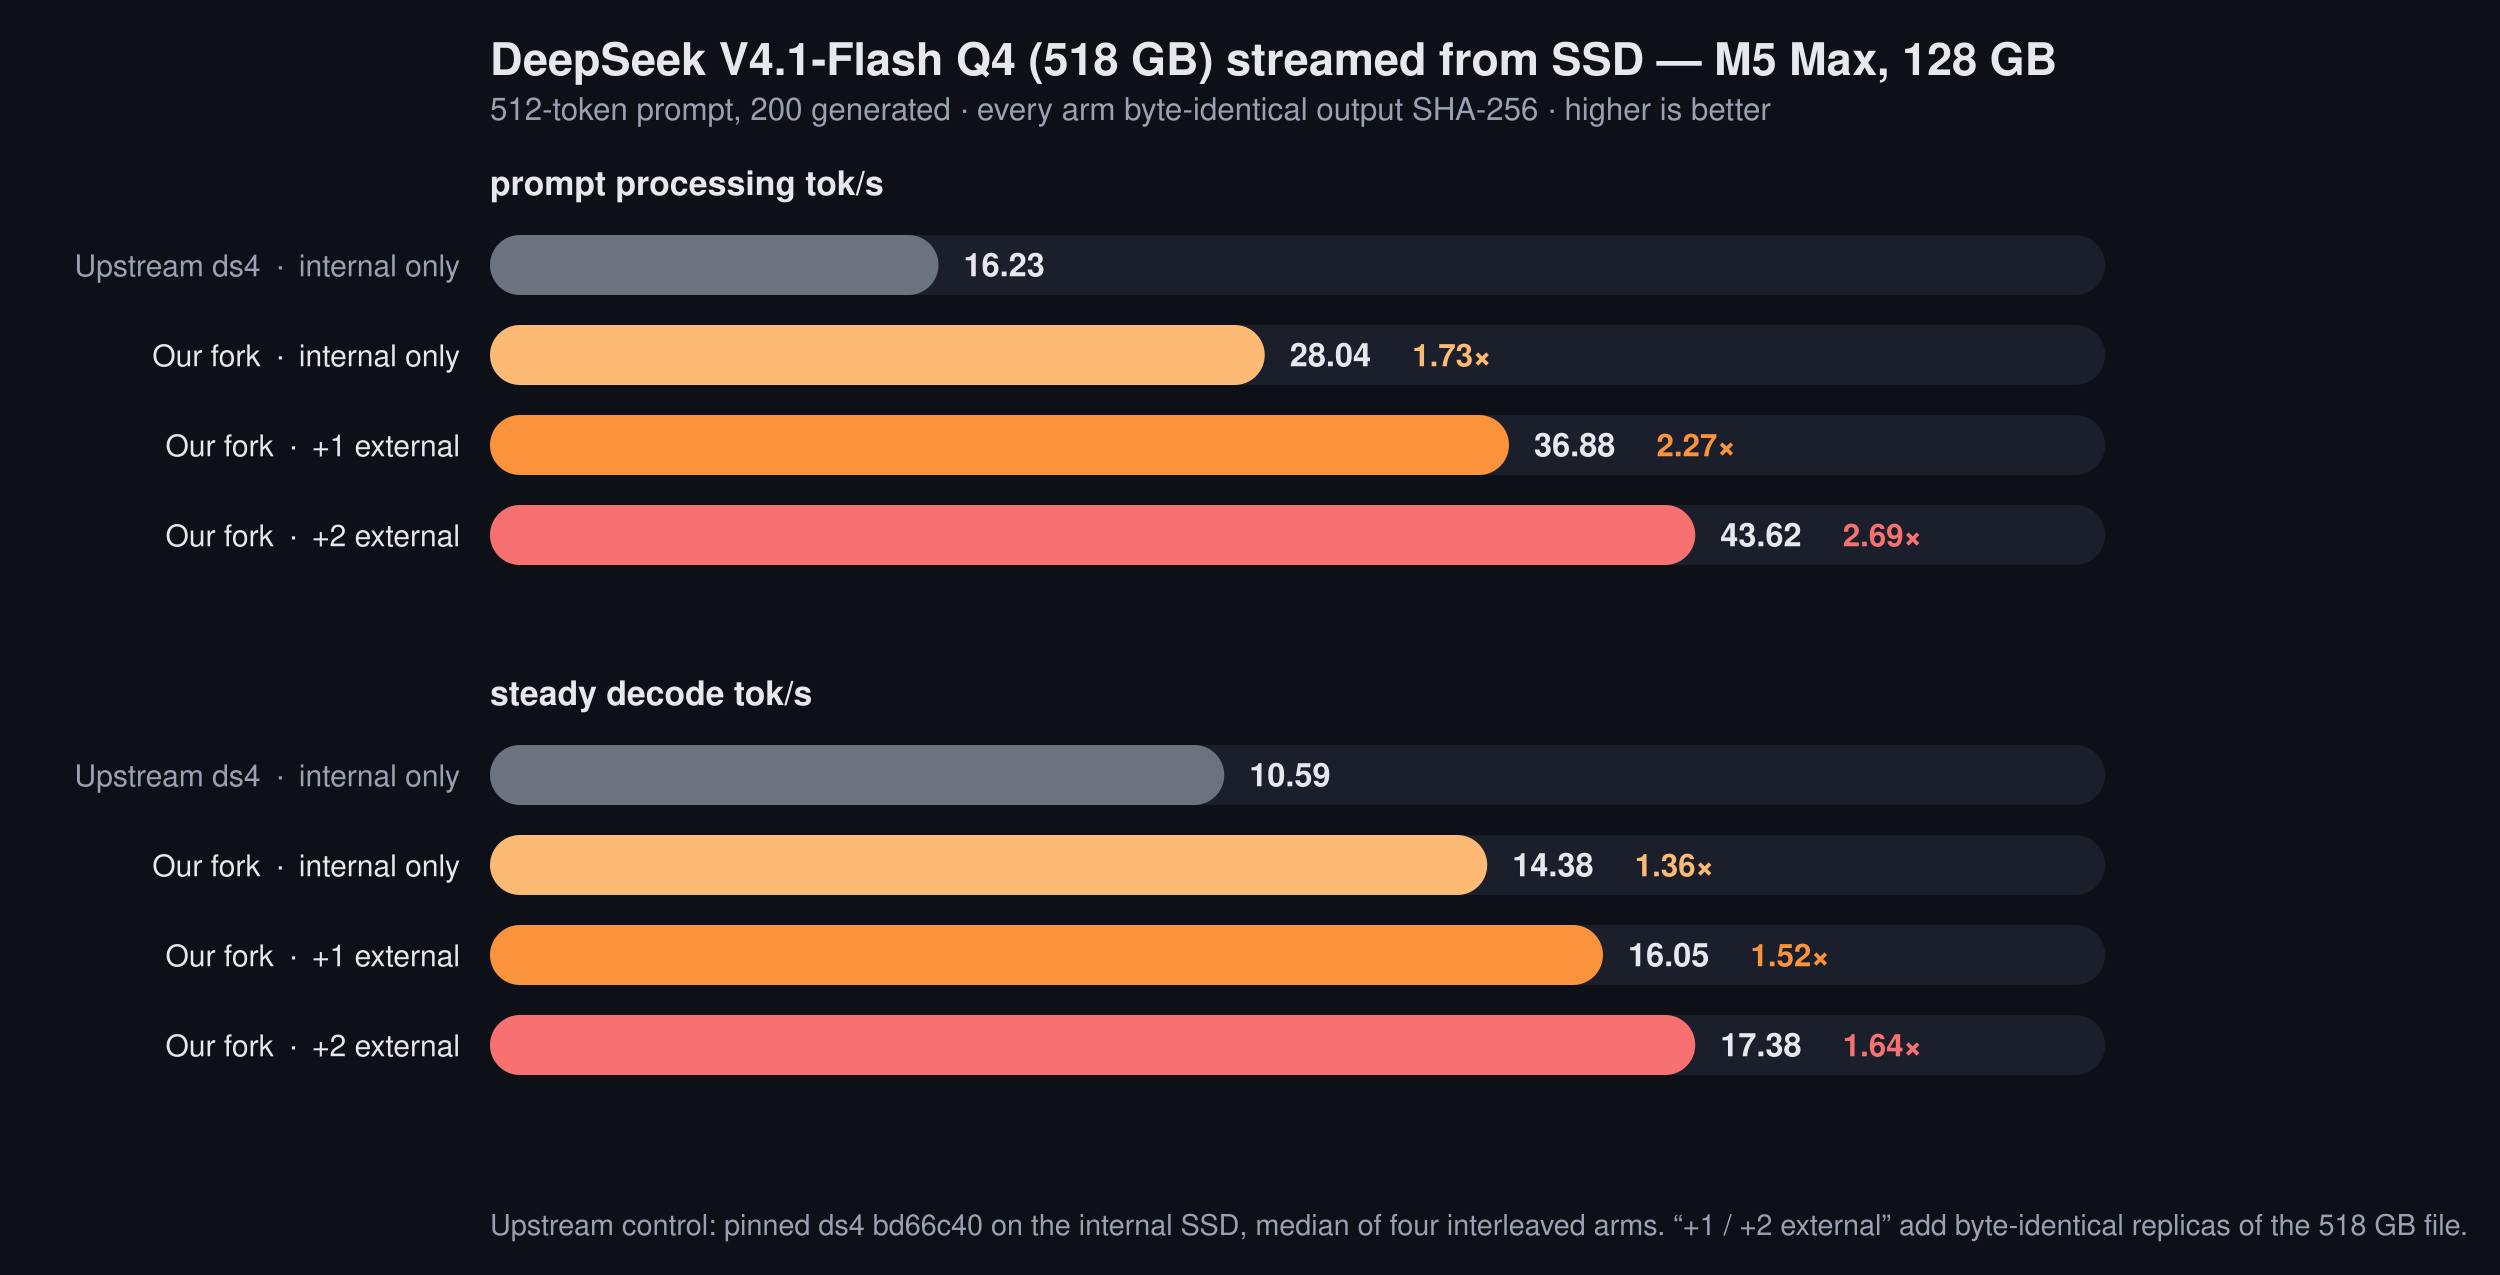
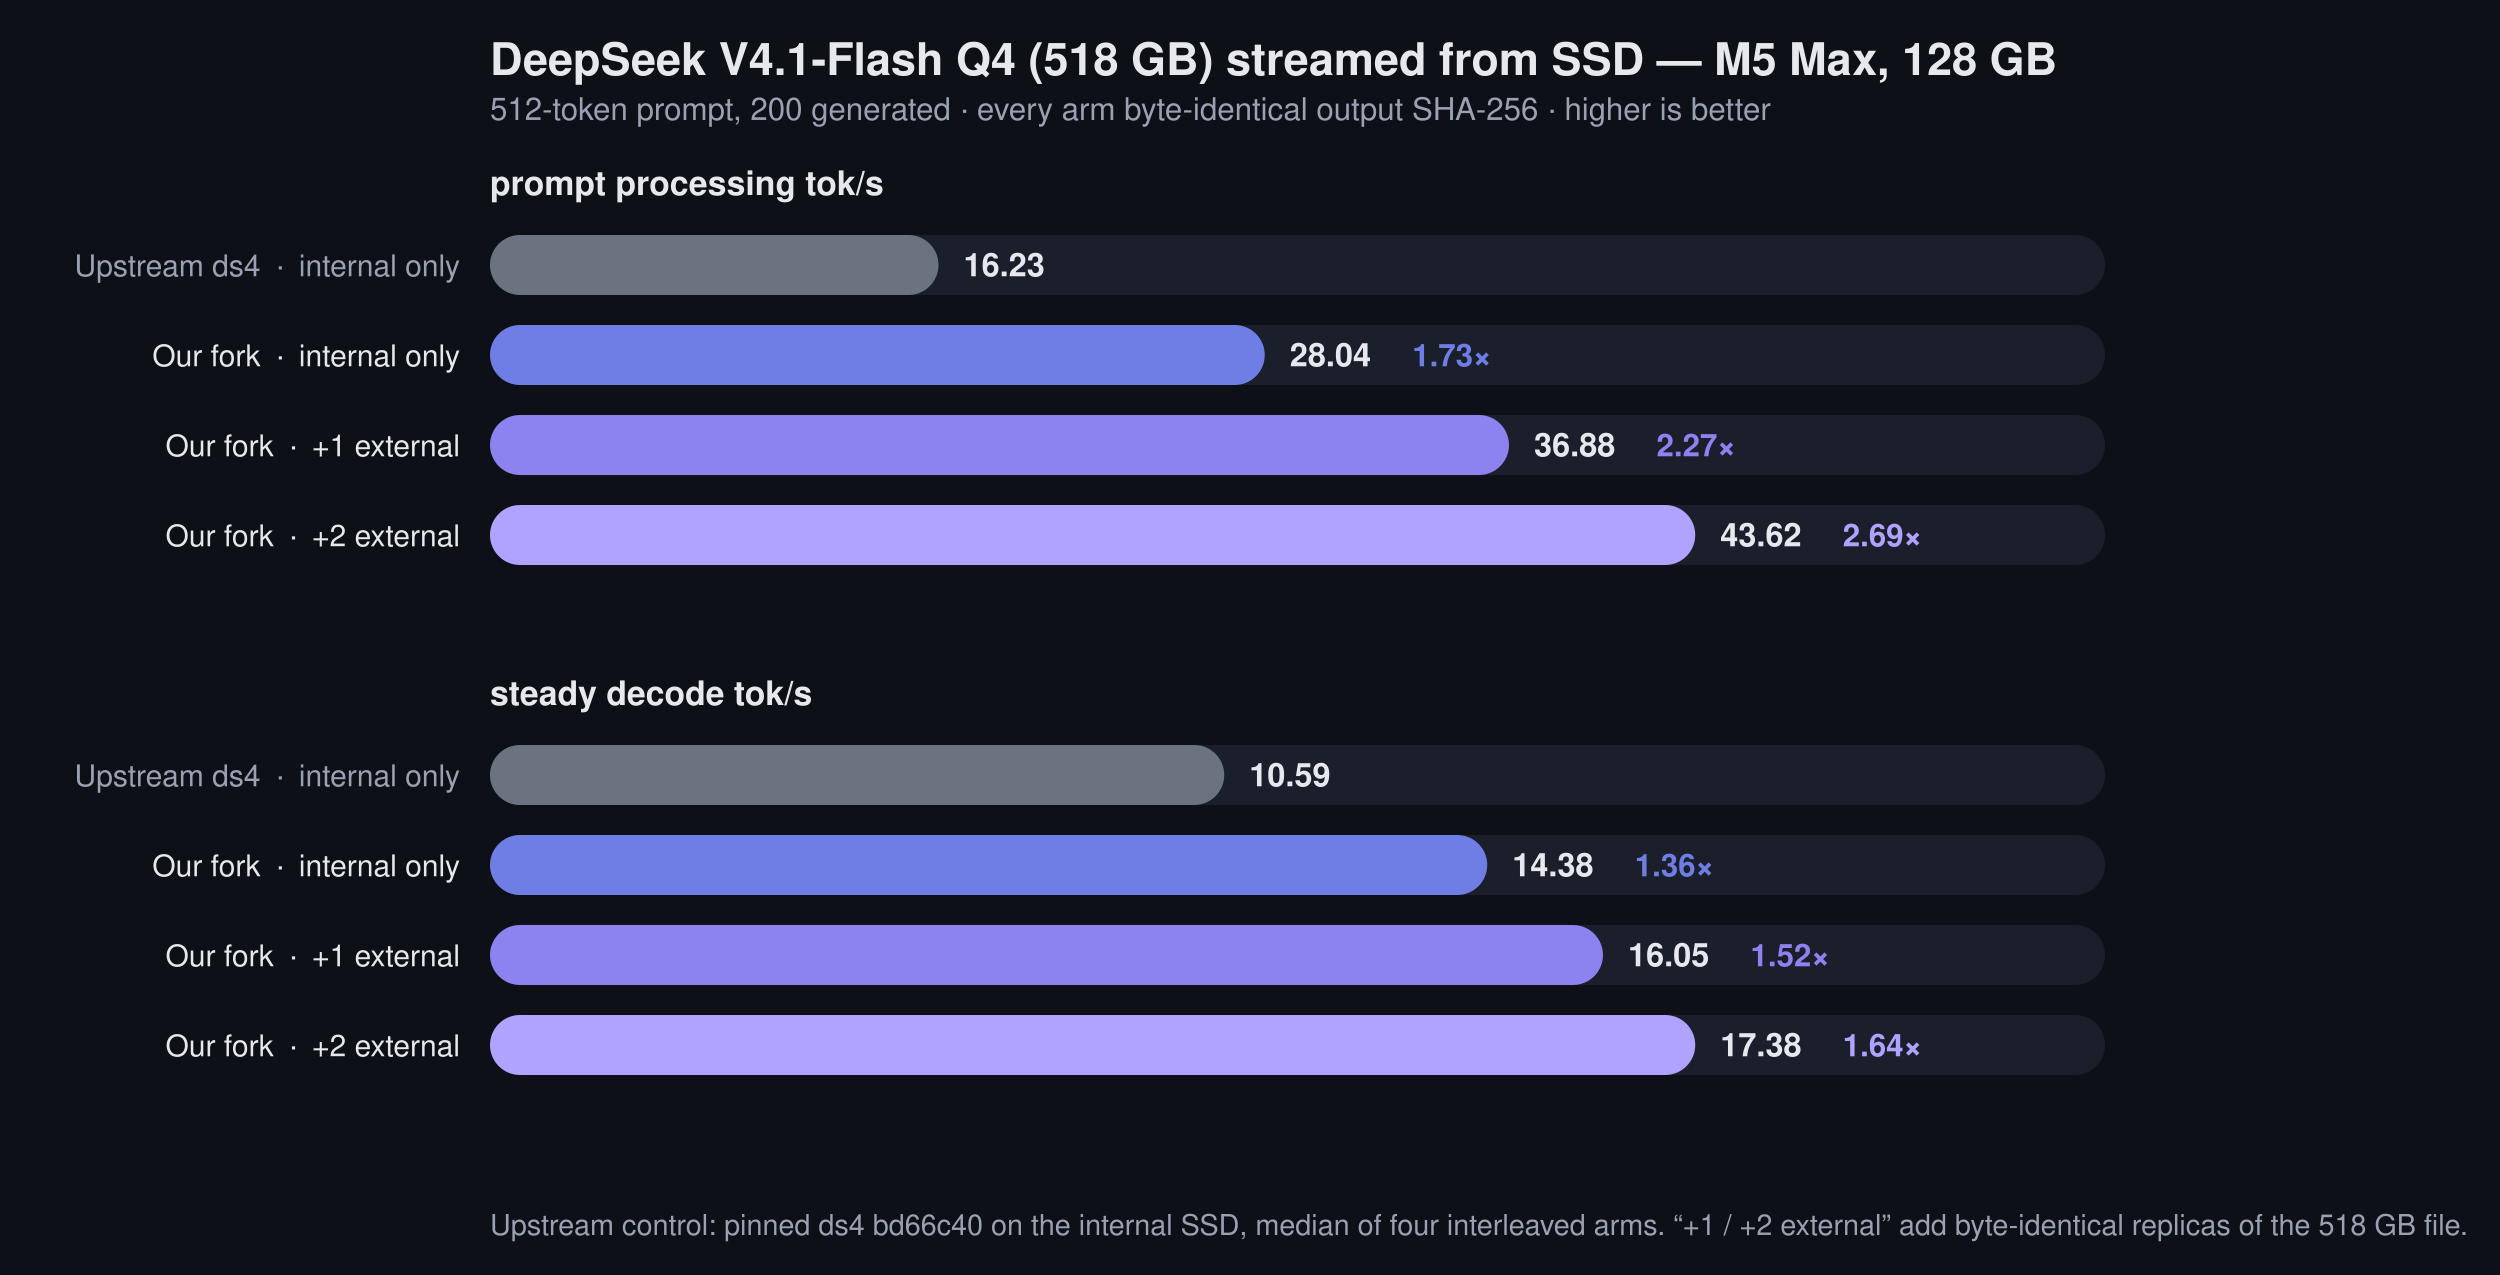
<svg xmlns="http://www.w3.org/2000/svg" viewBox="0 0 1000 510" width="1000" height="510" font-family="-apple-system,BlinkMacSystemFont,Segoe UI,Helvetica,Arial,sans-serif">
  <rect width="1000" height="510" fill="#0d1017" />
  <text x="196" y="30" font-size="18" font-weight="700" fill="#e6e8ee">DeepSeek V4.1-Flash Q4 (518 GB) streamed from SSD — M5 Max, 128 GB</text>
  <text x="196" y="48" font-size="12.5" fill="#9aa1b2">512-token prompt, 200 generated · every arm byte-identical output SHA-256 · higher is better</text>
  <text x="196" y="78" font-size="13.5" font-weight="700" fill="#e6e8ee">prompt processing tok/s</text>
  <text x="184" y="110.5" font-size="12" text-anchor="end" fill="#9aa1b2">Upstream ds4 · internal only</text>
  <rect x="196" y="94" width="646.0" height="24" rx="12" fill="#1a1f2b" />
  <rect x="196" y="94" width="179.4" height="24" rx="12" fill="#6b7280" />
  <text x="385.4" y="110.5" font-size="13" font-weight="700" fill="#e6e8ee">16.23</text>
  <text x="184" y="146.5" font-size="12" text-anchor="end" fill="#e6e8ee">Our fork · internal only</text>
  <rect x="196" y="130" width="646.0" height="24" rx="12" fill="#1a1f2b" />
-   <rect x="196" y="130" width="309.9" height="24" rx="12" fill="#fdba74" />
+   <rect x="196" y="130" width="309.9" height="24" rx="12" fill="#6f7ee4" />
  <text x="515.9" y="146.5" font-size="13" font-weight="700" fill="#e6e8ee">28.04</text>
-   <text x="564.9" y="146.5" font-size="12.5" font-weight="600" fill="#fdba74">1.73×</text>
+   <text x="564.9" y="146.5" font-size="12.5" font-weight="600" fill="#6f7ee4">1.73×</text>
  <text x="184" y="182.5" font-size="12" text-anchor="end" fill="#e6e8ee">Our fork · +1 external</text>
  <rect x="196" y="166" width="646.0" height="24" rx="12" fill="#1a1f2b" />
-   <rect x="196" y="166" width="407.6" height="24" rx="12" fill="#fb923c" />
+   <rect x="196" y="166" width="407.6" height="24" rx="12" fill="#8c82f0" />
  <text x="613.6" y="182.5" font-size="13" font-weight="700" fill="#e6e8ee">36.88</text>
-   <text x="662.6" y="182.5" font-size="12.5" font-weight="600" fill="#fb923c">2.27×</text>
+   <text x="662.6" y="182.5" font-size="12.5" font-weight="600" fill="#8c82f0">2.27×</text>
  <text x="184" y="218.5" font-size="12" text-anchor="end" fill="#e6e8ee">Our fork · +2 external</text>
  <rect x="196" y="202" width="646.0" height="24" rx="12" fill="#1a1f2b" />
-   <rect x="196" y="202" width="482.1" height="24" rx="12" fill="#f87171" />
+   <rect x="196" y="202" width="482.1" height="24" rx="12" fill="#b0a2ff" />
  <text x="688.1" y="218.5" font-size="13" font-weight="700" fill="#e6e8ee">43.62</text>
-   <text x="737.1" y="218.5" font-size="12.5" font-weight="600" fill="#f87171">2.69×</text>
+   <text x="737.1" y="218.5" font-size="12.5" font-weight="600" fill="#b0a2ff">2.69×</text>
  <text x="196" y="282" font-size="13.5" font-weight="700" fill="#e6e8ee">steady decode tok/s</text>
  <text x="184" y="314.5" font-size="12" text-anchor="end" fill="#9aa1b2">Upstream ds4 · internal only</text>
  <rect x="196" y="298" width="646.0" height="24" rx="12" fill="#1a1f2b" />
  <rect x="196" y="298" width="293.7" height="24" rx="12" fill="#6b7280" />
  <text x="499.7" y="314.5" font-size="13" font-weight="700" fill="#e6e8ee">10.59</text>
  <text x="184" y="350.5" font-size="12" text-anchor="end" fill="#e6e8ee">Our fork · internal only</text>
  <rect x="196" y="334" width="646.0" height="24" rx="12" fill="#1a1f2b" />
-   <rect x="196" y="334" width="398.9" height="24" rx="12" fill="#fdba74" />
+   <rect x="196" y="334" width="398.9" height="24" rx="12" fill="#6f7ee4" />
  <text x="604.9" y="350.5" font-size="13" font-weight="700" fill="#e6e8ee">14.38</text>
-   <text x="653.9" y="350.5" font-size="12.5" font-weight="600" fill="#fdba74">1.36×</text>
+   <text x="653.9" y="350.5" font-size="12.5" font-weight="600" fill="#6f7ee4">1.36×</text>
  <text x="184" y="386.5" font-size="12" text-anchor="end" fill="#e6e8ee">Our fork · +1 external</text>
  <rect x="196" y="370" width="646.0" height="24" rx="12" fill="#1a1f2b" />
-   <rect x="196" y="370" width="445.2" height="24" rx="12" fill="#fb923c" />
+   <rect x="196" y="370" width="445.2" height="24" rx="12" fill="#8c82f0" />
  <text x="651.2" y="386.5" font-size="13" font-weight="700" fill="#e6e8ee">16.05</text>
-   <text x="700.2" y="386.5" font-size="12.5" font-weight="600" fill="#fb923c">1.52×</text>
+   <text x="700.2" y="386.5" font-size="12.5" font-weight="600" fill="#8c82f0">1.52×</text>
  <text x="184" y="422.5" font-size="12" text-anchor="end" fill="#e6e8ee">Our fork · +2 external</text>
  <rect x="196" y="406" width="646.0" height="24" rx="12" fill="#1a1f2b" />
-   <rect x="196" y="406" width="482.1" height="24" rx="12" fill="#f87171" />
+   <rect x="196" y="406" width="482.1" height="24" rx="12" fill="#b0a2ff" />
  <text x="688.1" y="422.5" font-size="13" font-weight="700" fill="#e6e8ee">17.38</text>
-   <text x="737.1" y="422.5" font-size="12.5" font-weight="600" fill="#f87171">1.64×</text>
+   <text x="737.1" y="422.5" font-size="12.5" font-weight="600" fill="#b0a2ff">1.64×</text>
  <text x="196" y="494" font-size="11.5" fill="#9aa1b2">Upstream control: pinned ds4 bd66c40 on the internal SSD, median of four interleaved arms. “+1 / +2 external” add byte-identical replicas of the 518 GB file.</text>
</svg>
